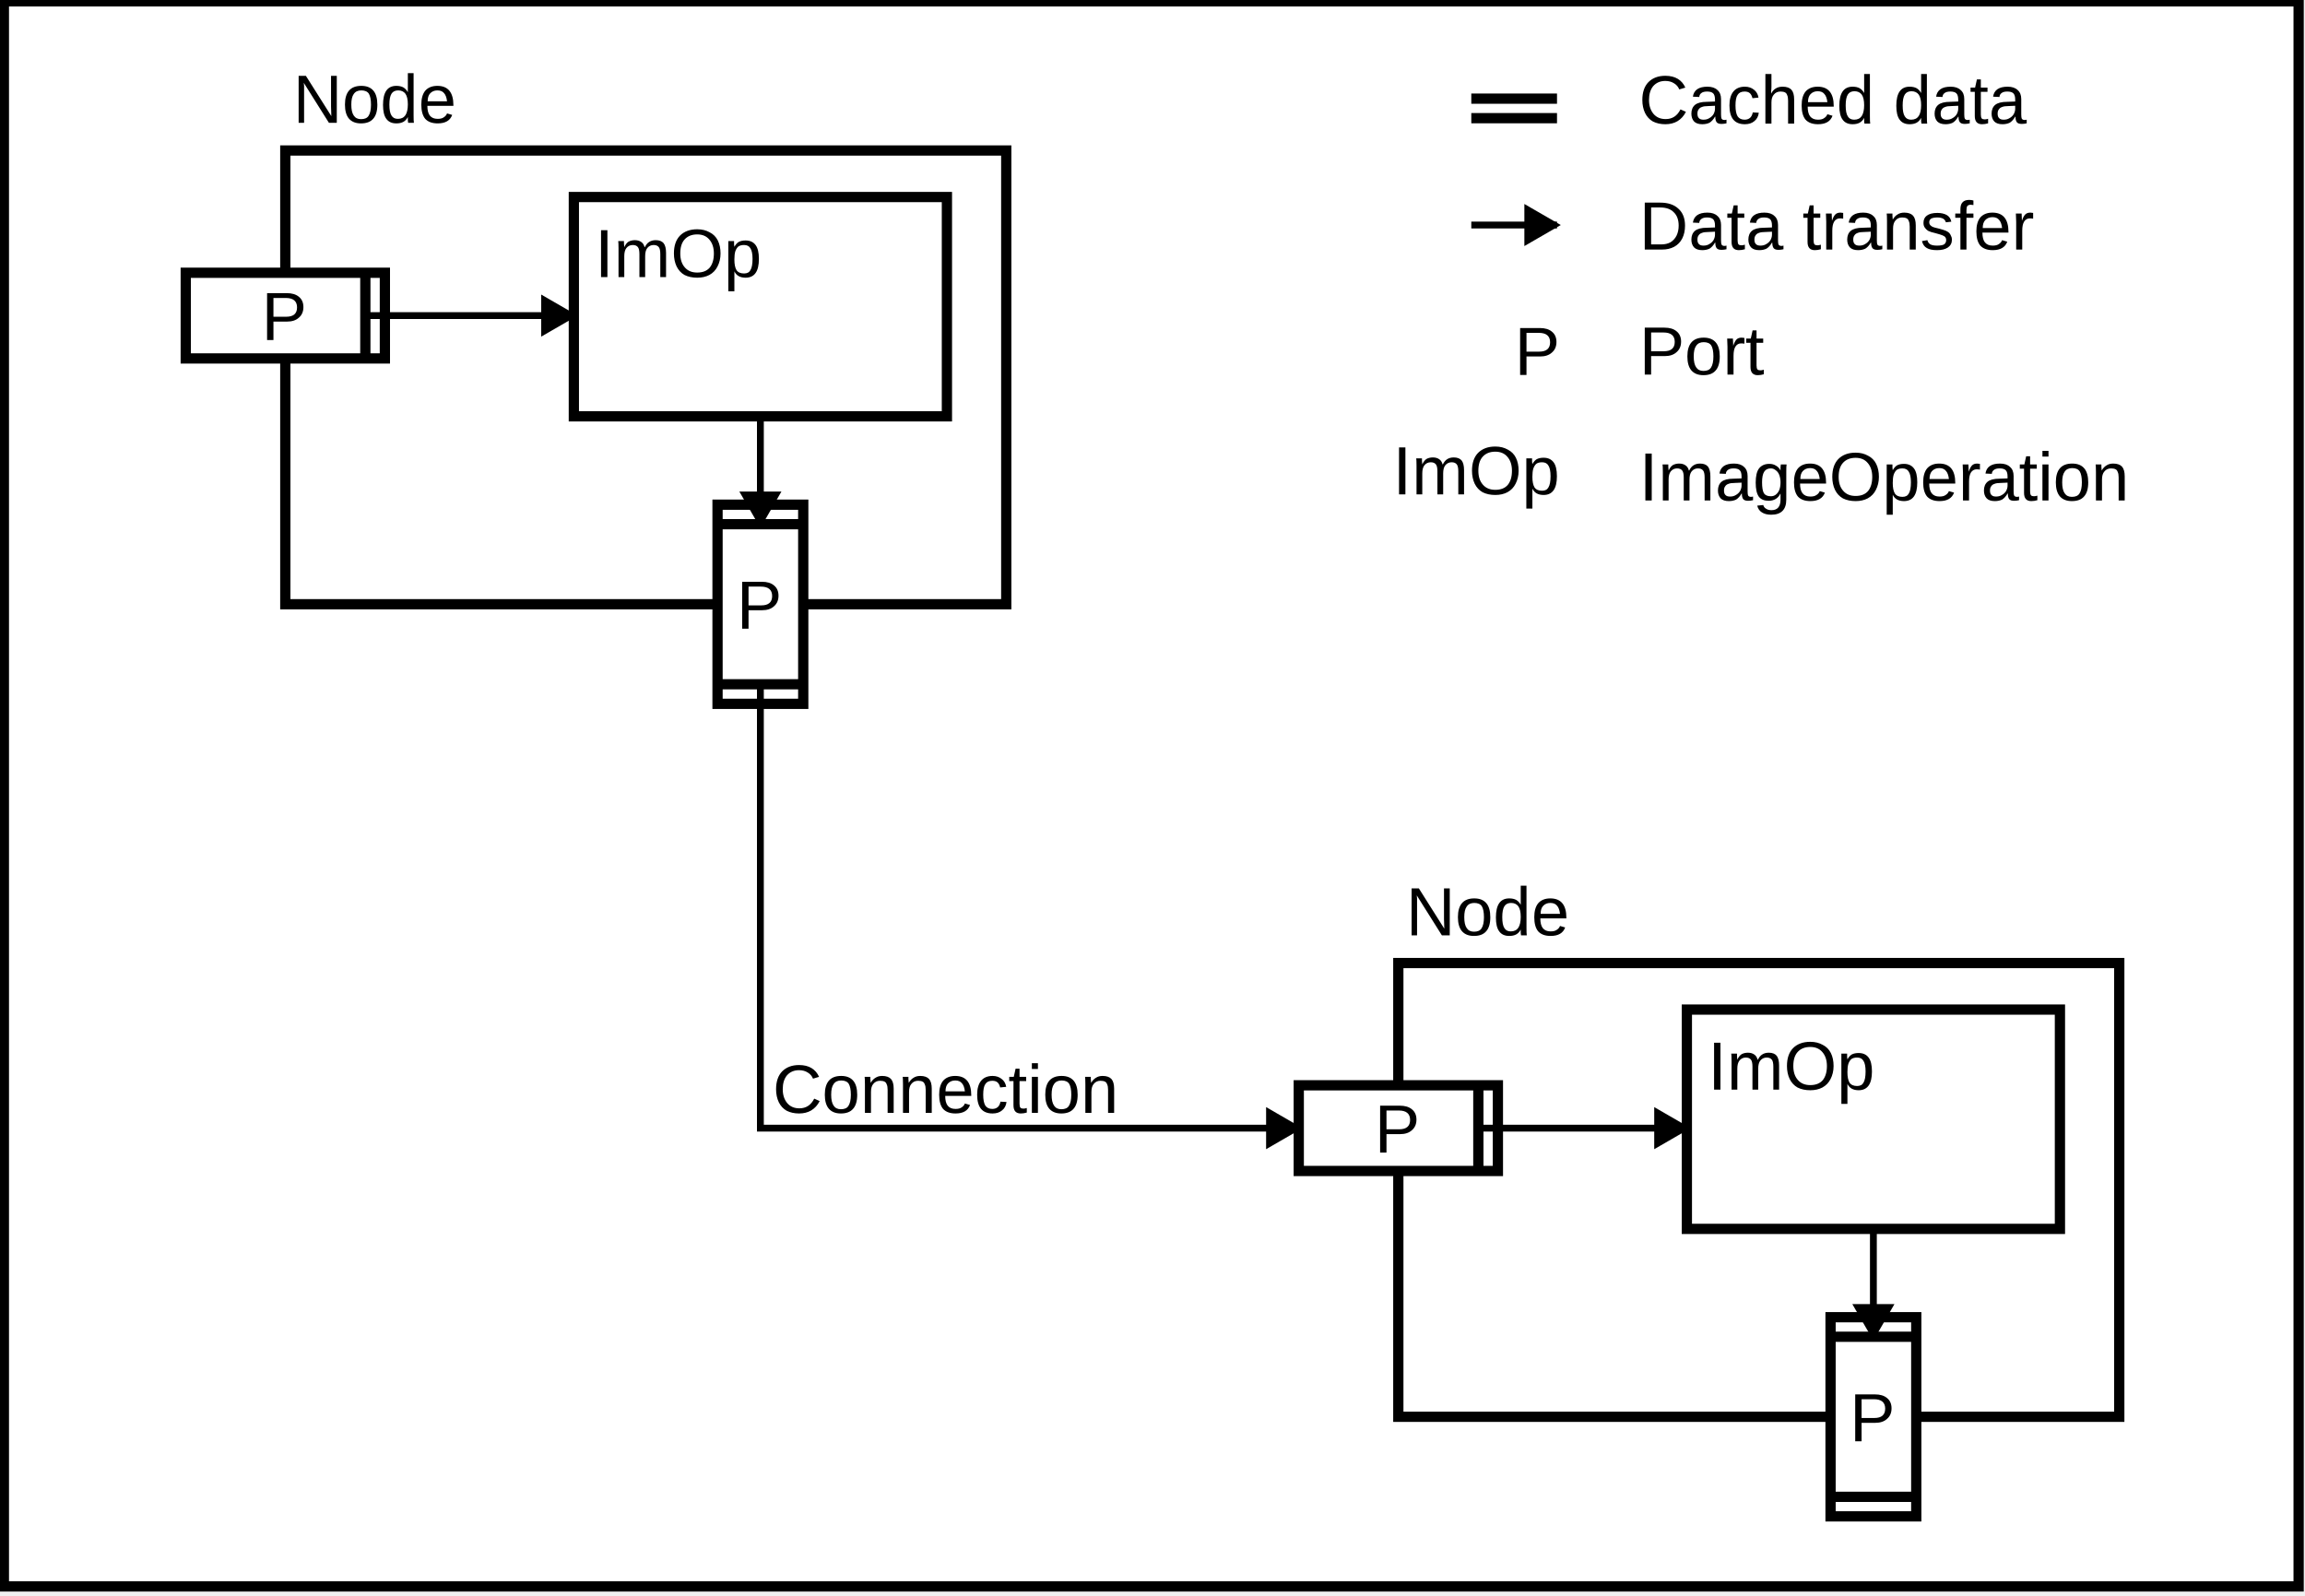
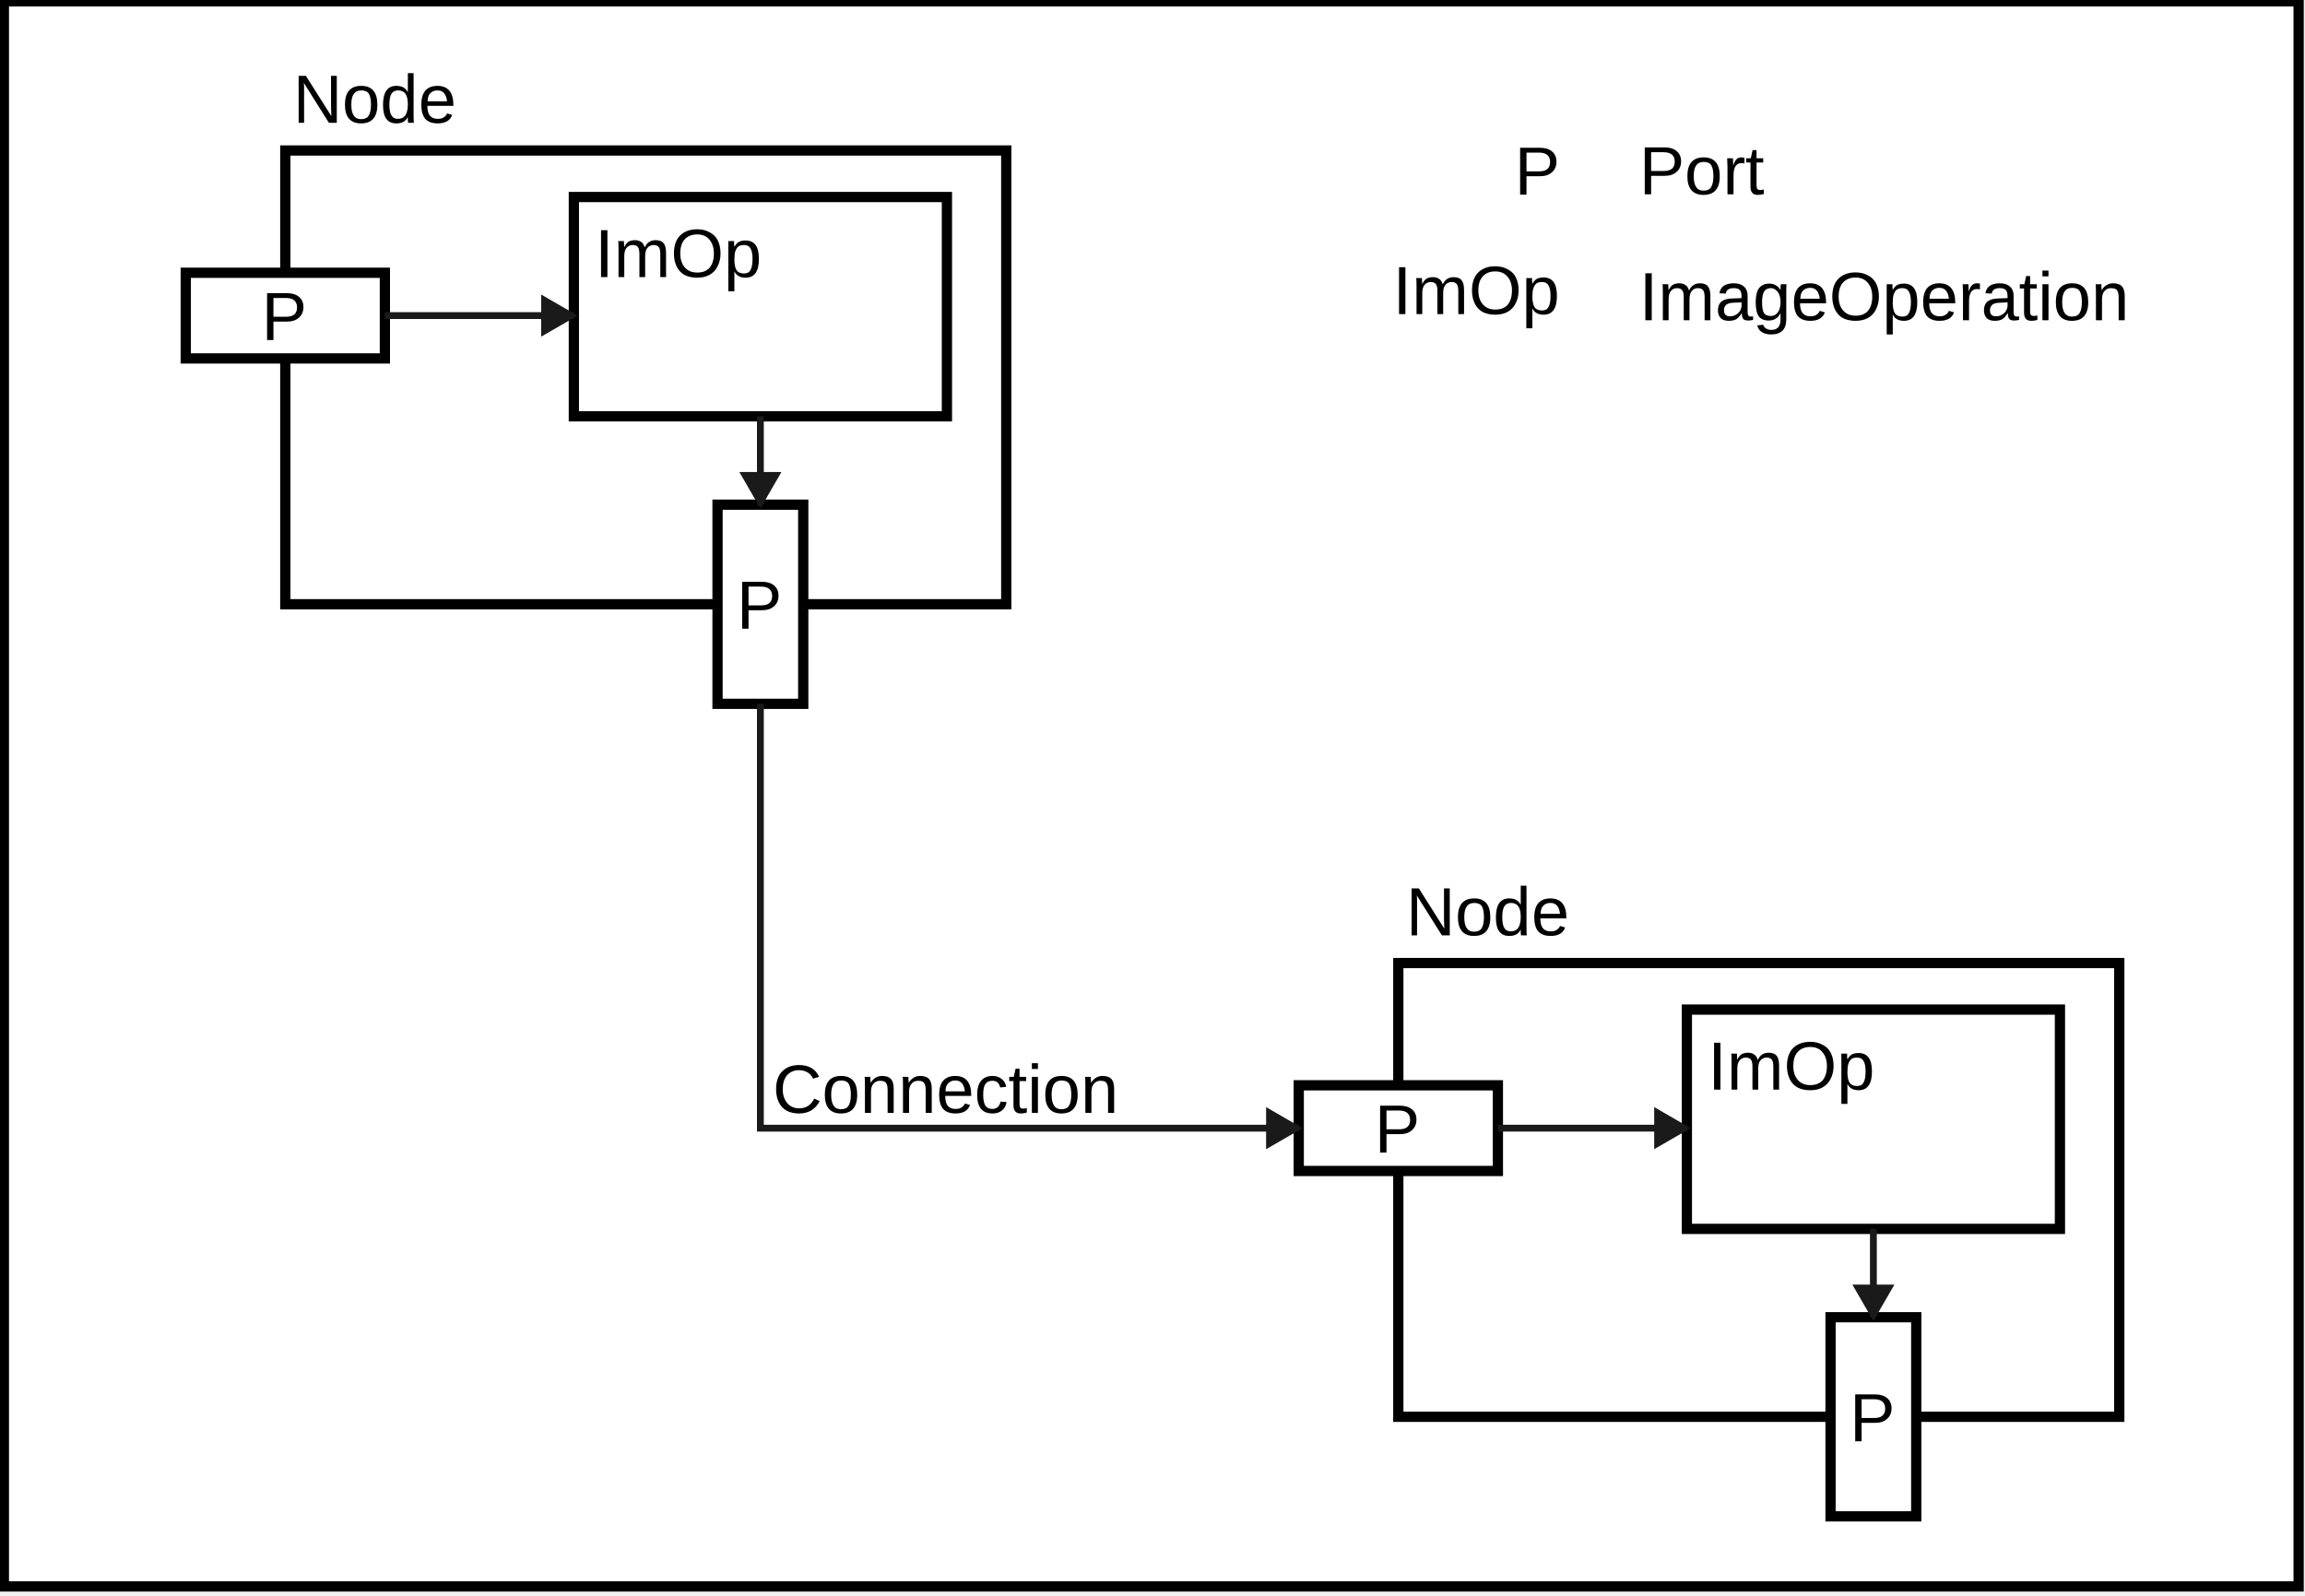
<svg xmlns="http://www.w3.org/2000/svg" width="118.98mm" height="82.347mm" viewBox="0 0 118.98 82.347" version="1.1" id="svg1">
  <defs id="defs1">
    <marker style="overflow:visible" id="Triangle" refX="3" refY="0" orient="auto-start-reverse" markerWidth="1" markerHeight="1" viewBox="0 0 1 1" preserveAspectRatio="xMidYMid">
      <path transform="scale(0.5)" style="fill:context-stroke;fill-rule:evenodd;stroke:context-stroke;stroke-width:1pt" d="M 5.77,0 -2.88,5 V -5 Z" id="path135" />
    </marker>
    <marker style="overflow:visible" id="Triangle-2" refX="3" refY="0" orient="auto-start-reverse" markerWidth="1" markerHeight="1" viewBox="0 0 1 1" preserveAspectRatio="xMidYMid">
      <path transform="scale(0.5)" style="fill:context-stroke;fill-rule:evenodd;stroke:context-stroke;stroke-width:1pt" d="M 5.77,0 -2.88,5 V -5 Z" id="path135-8" />
    </marker>
-     <marker style="overflow:visible" id="Triangle-6" refX="3" refY="0" orient="auto-start-reverse" markerWidth="1" markerHeight="1" viewBox="0 0 1 1" preserveAspectRatio="xMidYMid">
-       <path transform="scale(0.5)" style="fill:context-stroke;fill-rule:evenodd;stroke:context-stroke;stroke-width:1pt" d="M 5.77,0 -2.88,5 V -5 Z" id="path135-5" />
-     </marker>
  </defs>
  <g id="layer1" transform="translate(-14.94002,-71.0838)">
    <rect style="font-variation-settings:normal;opacity:1;vector-effect:none;fill:#ffffff;fill-opacity:1;fill-rule:evenodd;stroke:#000000;stroke-width:0.529;stroke-linecap:butt;stroke-linejoin:miter;stroke-miterlimit:4;stroke-dasharray:none;stroke-dashoffset:0;stroke-opacity:1;-inkscape-stroke:none;stop-color:#000000;stop-opacity:1" id="rect1" width="118.451" height="81.818" x="15.14" y="71.153" />
    <rect style="font-variation-settings:normal;vector-effect:none;fill:none;fill-opacity:1;fill-rule:evenodd;stroke:#000000;stroke-width:0.529;stroke-linecap:butt;stroke-linejoin:miter;stroke-miterlimit:4;stroke-dasharray:none;stroke-dashoffset:0;stroke-opacity:1;-inkscape-stroke:none;stop-color:#000000" id="rect2" width="37.214" height="23.421" x="87.119" y="120.794" />
    <rect style="font-variation-settings:normal;vector-effect:none;fill:none;fill-opacity:1;fill-rule:evenodd;stroke:#000000;stroke-width:0.529;stroke-linecap:butt;stroke-linejoin:miter;stroke-miterlimit:4;stroke-dasharray:none;stroke-dashoffset:0;stroke-opacity:1;-inkscape-stroke:none;stop-color:#000000" id="rect3" width="19.257" height="11.32" x="102.013" y="123.196" />
-     <g id="g5" transform="translate(13.21163,16.43895)">
-       <rect style="font-variation-settings:normal;opacity:1;fill:#ffffff;fill-opacity:1;fill-rule:evenodd;stroke:#000000;stroke-width:0.529;stroke-linecap:butt;stroke-linejoin:miter;stroke-miterlimit:4;stroke-dasharray:none;stroke-dashoffset:0;stroke-opacity:1;stop-color:#000000;stop-opacity:1" id="rect4" width="4.424" height="10.279" x="110.665" y="-79.047" transform="rotate(90)" />
-       <path style="font-variation-settings:normal;opacity:1;fill:none;fill-opacity:1;stroke:#000000;stroke-width:0.529;stroke-linecap:butt;stroke-linejoin:miter;stroke-miterlimit:4;stroke-dasharray:none;stroke-dashoffset:0;stroke-opacity:1;stop-color:#000000;stop-opacity:1" d="m 78.038,110.665 v 4.424" id="path5" />
-     </g>
-     <g id="g6" transform="rotate(90,77.1055,147.4134)">
-       <rect style="font-variation-settings:normal;opacity:1;fill:#ffffff;fill-opacity:1;fill-rule:evenodd;stroke:#000000;stroke-width:0.529;stroke-linecap:butt;stroke-linejoin:miter;stroke-miterlimit:4;stroke-dasharray:none;stroke-dashoffset:0;stroke-opacity:1;stop-color:#000000;stop-opacity:1" id="rect6" width="4.424" height="10.279" x="110.665" y="-79.047" transform="rotate(90)" />
-       <path style="font-variation-settings:normal;opacity:1;fill:none;fill-opacity:1;stroke:#000000;stroke-width:0.529;stroke-linecap:butt;stroke-linejoin:miter;stroke-miterlimit:4;stroke-dasharray:none;stroke-dashoffset:0;stroke-opacity:1;stop-color:#000000;stop-opacity:1" d="m 78.038,110.665 v 4.424" id="path6" />
-     </g>
+     <rect style="font-variation-settings:normal;fill:#ffffff;fill-opacity:1;fill-rule:evenodd;stroke:#000000;stroke-width:0.529;stroke-linecap:butt;stroke-linejoin:miter;stroke-miterlimit:4;stroke-dasharray:none;stroke-dashoffset:0;stroke-opacity:1;stop-color:#000000" id="rect4" width="4.424" height="10.279" x="127.104" y="-92.258" transform="rotate(90)" />
+     <rect style="font-variation-settings:normal;fill:#ffffff;fill-opacity:1;fill-rule:evenodd;stroke:#000000;stroke-width:0.529;stroke-linecap:butt;stroke-linejoin:miter;stroke-miterlimit:4;stroke-dasharray:none;stroke-dashoffset:0;stroke-opacity:1;stop-color:#000000" id="rect6" width="4.424" height="10.279" x="-113.853" y="-149.355" transform="scale(-1)" />
    <text xml:space="preserve" style="font-size:3.528px;line-height:normal;font-family:Arial;-inkscape-font-specification:Arial;text-decoration:none;text-decoration-line:none;text-decoration-color:#000000;fill:#000000;stroke-width:0.189;-inkscape-stroke:none;stop-color:#000000" x="87.509" y="119.362" id="text8">
      <tspan id="tspan8" style="font-size:3.528px;stroke-width:0.189" x="87.509" y="119.362">Node</tspan>
    </text>
    <text xml:space="preserve" style="font-style:normal;font-variant:normal;font-weight:normal;font-stretch:normal;font-size:3.528px;line-height:normal;font-family:Arial;-inkscape-font-specification:Arial;font-variant-ligatures:normal;font-variant-position:normal;font-variant-caps:normal;font-variant-numeric:normal;font-variant-alternates:normal;font-variant-east-asian:normal;font-feature-settings:normal;font-variation-settings:normal;text-indent:0;text-align:start;text-decoration:none;text-decoration-line:none;text-decoration-style:solid;text-decoration-color:#000000;letter-spacing:normal;word-spacing:normal;text-transform:none;writing-mode:lr-tb;direction:ltr;text-orientation:mixed;dominant-baseline:auto;baseline-shift:baseline;white-space:normal;vector-effect:none;fill:#000000;fill-opacity:1;stroke-width:0.189;stroke-linecap:butt;stroke-linejoin:miter;stroke-miterlimit:4;stroke-dasharray:none;stroke-dashoffset:0;stroke-opacity:1;-inkscape-stroke:none;stop-color:#000000" x="103.088" y="127.326" id="text8-5">
      <tspan id="tspan8-2" style="font-style:normal;font-variant:normal;font-weight:normal;font-stretch:normal;font-size:3.528px;line-height:normal;font-family:Arial;-inkscape-font-specification:Arial;font-variant-ligatures:normal;font-variant-position:normal;font-variant-caps:normal;font-variant-numeric:normal;font-variant-alternates:normal;font-variant-east-asian:normal;font-feature-settings:normal;font-variation-settings:normal;text-indent:0;text-align:start;text-decoration:none;text-decoration-line:none;text-decoration-style:solid;text-decoration-color:#000000;letter-spacing:normal;word-spacing:normal;text-transform:none;writing-mode:lr-tb;direction:ltr;text-orientation:mixed;dominant-baseline:auto;baseline-shift:baseline;white-space:normal;vector-effect:none;fill:#000000;fill-opacity:1;stroke-width:0.189;stroke-linecap:butt;stroke-linejoin:miter;stroke-miterlimit:4;stroke-dasharray:none;stroke-dashoffset:0;stroke-opacity:1;-inkscape-stroke:none;stop-color:#000000;stop-opacity:1" x="103.088" y="127.326">ImOp</tspan>
    </text>
    <text xml:space="preserve" style="font-style:normal;font-variant:normal;font-weight:normal;font-stretch:normal;font-size:3.528px;line-height:normal;font-family:Arial;-inkscape-font-specification:Arial;font-variant-ligatures:normal;font-variant-position:normal;font-variant-caps:normal;font-variant-numeric:normal;font-variant-alternates:normal;font-variant-east-asian:normal;font-feature-settings:normal;font-variation-settings:normal;text-indent:0;text-align:start;text-decoration:none;text-decoration-line:none;text-decoration-style:solid;text-decoration-color:#000000;letter-spacing:normal;word-spacing:normal;text-transform:none;writing-mode:lr-tb;direction:ltr;text-orientation:mixed;dominant-baseline:auto;baseline-shift:baseline;white-space:normal;vector-effect:none;fill:#000000;fill-opacity:1;stroke-width:0.189;stroke-linecap:butt;stroke-linejoin:miter;stroke-miterlimit:4;stroke-dasharray:none;stroke-dashoffset:0;stroke-opacity:1;-inkscape-stroke:none;stop-color:#000000" x="110.405" y="145.478" id="text9">
      <tspan id="tspan9" style="font-style:normal;font-variant:normal;font-weight:normal;font-stretch:normal;font-size:3.528px;line-height:normal;font-family:Arial;-inkscape-font-specification:Arial;font-variant-ligatures:normal;font-variant-position:normal;font-variant-caps:normal;font-variant-numeric:normal;font-variant-alternates:normal;font-variant-east-asian:normal;font-feature-settings:normal;font-variation-settings:normal;text-indent:0;text-align:start;text-decoration:none;text-decoration-line:none;text-decoration-style:solid;text-decoration-color:#000000;letter-spacing:normal;word-spacing:normal;text-transform:none;writing-mode:lr-tb;direction:ltr;text-orientation:mixed;dominant-baseline:auto;baseline-shift:baseline;white-space:normal;vector-effect:none;fill:#000000;fill-opacity:1;stroke-width:0.189;stroke-linecap:butt;stroke-linejoin:miter;stroke-miterlimit:4;stroke-dasharray:none;stroke-dashoffset:0;stroke-opacity:1;-inkscape-stroke:none;stop-color:#000000;stop-opacity:1" x="110.405" y="145.478">P</tspan>
    </text>
    <text xml:space="preserve" style="font-style:normal;font-variant:normal;font-weight:normal;font-stretch:normal;font-size:3.528px;line-height:normal;font-family:Arial;-inkscape-font-specification:Arial;font-variant-ligatures:normal;font-variant-position:normal;font-variant-caps:normal;font-variant-numeric:normal;font-variant-alternates:normal;font-variant-east-asian:normal;font-feature-settings:normal;font-variation-settings:normal;text-indent:0;text-align:start;text-decoration:none;text-decoration-line:none;text-decoration-style:solid;text-decoration-color:#000000;letter-spacing:normal;word-spacing:normal;text-transform:none;writing-mode:lr-tb;direction:ltr;text-orientation:mixed;dominant-baseline:auto;baseline-shift:baseline;white-space:normal;vector-effect:none;fill:#000000;fill-opacity:1;stroke-width:0.189;stroke-linecap:butt;stroke-linejoin:miter;stroke-miterlimit:4;stroke-dasharray:none;stroke-dashoffset:0;stroke-opacity:1;-inkscape-stroke:none;stop-color:#000000" x="85.883" y="130.579" id="text10">
      <tspan id="tspan10" style="font-style:normal;font-variant:normal;font-weight:normal;font-stretch:normal;font-size:3.528px;line-height:normal;font-family:Arial;-inkscape-font-specification:Arial;font-variant-ligatures:normal;font-variant-position:normal;font-variant-caps:normal;font-variant-numeric:normal;font-variant-alternates:normal;font-variant-east-asian:normal;font-feature-settings:normal;font-variation-settings:normal;text-indent:0;text-align:start;text-decoration:none;text-decoration-line:none;text-decoration-style:solid;text-decoration-color:#000000;letter-spacing:normal;word-spacing:normal;text-transform:none;writing-mode:lr-tb;direction:ltr;text-orientation:mixed;dominant-baseline:auto;baseline-shift:baseline;white-space:normal;vector-effect:none;fill:#000000;fill-opacity:1;stroke-width:0.189;stroke-linecap:butt;stroke-linejoin:miter;stroke-miterlimit:4;stroke-dasharray:none;stroke-dashoffset:0;stroke-opacity:1;-inkscape-stroke:none;stop-color:#000000;stop-opacity:1" x="85.883" y="130.579">P</tspan>
    </text>
-     <path style="font-variation-settings:normal;vector-effect:none;fill:none;fill-opacity:1;stroke:#000000;stroke-width:0.353;stroke-linecap:butt;stroke-linejoin:miter;stroke-miterlimit:4;stroke-dasharray:none;stroke-dashoffset:0;stroke-opacity:1;-inkscape-stroke:none;marker-end:url(#Triangle);stop-color:#000000" d="m 91.25,129.316 h 10.763" id="path10" />
-     <path style="font-variation-settings:normal;vector-effect:none;fill:none;fill-opacity:1;stroke:#000000;stroke-width:0.353;stroke-linecap:butt;stroke-linejoin:miter;stroke-miterlimit:4;stroke-dasharray:none;stroke-dashoffset:0;stroke-opacity:1;-inkscape-stroke:none;marker-end:url(#Triangle);stop-color:#000000" d="m 111.641,134.517 v 5.567" id="path11" />
+     <path style="font-variation-settings:normal;vector-effect:none;fill:none;fill-opacity:1;stroke:#1a1a1a;stroke-width:0.353;stroke-linecap:butt;stroke-linejoin:miter;stroke-miterlimit:4;stroke-dasharray:none;stroke-dashoffset:0;stroke-opacity:1;-inkscape-stroke:none;marker-end:url(#Triangle);stop-color:#000000" d="m 92.258,129.316 h 9.754" id="path10" />
+     <path style="font-variation-settings:normal;vector-effect:none;fill:none;fill-opacity:1;stroke:#1a1a1a;stroke-width:0.353;stroke-linecap:butt;stroke-linejoin:miter;stroke-miterlimit:4;stroke-dasharray:none;stroke-dashoffset:0;stroke-opacity:1;-inkscape-stroke:none;marker-end:url(#Triangle);stop-color:#000000;opacity:1;stop-opacity:1" d="m 111.641,134.517 v 4.559" id="path11" />
    <rect style="font-variation-settings:normal;vector-effect:none;fill:none;fill-opacity:1;fill-rule:evenodd;stroke:#000000;stroke-width:0.529;stroke-linecap:butt;stroke-linejoin:miter;stroke-miterlimit:4;stroke-dasharray:none;stroke-dashoffset:0;stroke-opacity:1;-inkscape-stroke:none;stop-color:#000000" id="rect2-0" width="37.214" height="23.421" x="29.667" y="78.852" />
    <rect style="font-variation-settings:normal;vector-effect:none;fill:none;fill-opacity:1;fill-rule:evenodd;stroke:#000000;stroke-width:0.529;stroke-linecap:butt;stroke-linejoin:miter;stroke-miterlimit:4;stroke-dasharray:none;stroke-dashoffset:0;stroke-opacity:1;-inkscape-stroke:none;stop-color:#000000" id="rect3-0" width="19.257" height="11.32" x="44.561" y="81.254" />
    <g id="g5-6" transform="translate(-44.24017,-25.50316)">
      <rect style="font-variation-settings:normal;opacity:1;fill:#ffffff;fill-opacity:1;fill-rule:evenodd;stroke:#000000;stroke-width:0.529;stroke-linecap:butt;stroke-linejoin:miter;stroke-miterlimit:4;stroke-dasharray:none;stroke-dashoffset:0;stroke-opacity:1;stop-color:#000000;stop-opacity:1" id="rect4-1" width="4.424" height="10.279" x="110.665" y="-79.047" transform="rotate(90)" />
-       <path style="font-variation-settings:normal;opacity:1;fill:none;fill-opacity:1;stroke:#000000;stroke-width:0.529;stroke-linecap:butt;stroke-linejoin:miter;stroke-miterlimit:4;stroke-dasharray:none;stroke-dashoffset:0;stroke-opacity:1;stop-color:#000000;stop-opacity:1" d="m 78.038,110.665 v 4.424" id="path5-3" />
    </g>
-     <g id="g6-8" transform="rotate(90,69.35066,97.71643)">
-       <rect style="font-variation-settings:normal;opacity:1;fill:#ffffff;fill-opacity:1;fill-rule:evenodd;stroke:#000000;stroke-width:0.529;stroke-linecap:butt;stroke-linejoin:miter;stroke-miterlimit:4;stroke-dasharray:none;stroke-dashoffset:0;stroke-opacity:1;stop-color:#000000;stop-opacity:1" id="rect6-9" width="4.424" height="10.279" x="110.665" y="-79.047" transform="rotate(90)" />
-       <path style="font-variation-settings:normal;opacity:1;fill:none;fill-opacity:1;stroke:#000000;stroke-width:0.529;stroke-linecap:butt;stroke-linejoin:miter;stroke-miterlimit:4;stroke-dasharray:none;stroke-dashoffset:0;stroke-opacity:1;stop-color:#000000;stop-opacity:1" d="m 78.038,110.665 v 4.424" id="path6-3" />
-     </g>
+     <rect style="font-variation-settings:normal;fill:#ffffff;fill-opacity:1;fill-rule:evenodd;stroke:#000000;stroke-width:0.529;stroke-linecap:butt;stroke-linejoin:miter;stroke-miterlimit:4;stroke-dasharray:none;stroke-dashoffset:0;stroke-opacity:1;stop-color:#000000" id="rect6-9" width="4.424" height="10.279" x="-56.402" y="-107.413" transform="scale(-1)" />
    <text xml:space="preserve" style="font-size:3.528px;line-height:normal;font-family:Arial;-inkscape-font-specification:Arial;text-decoration:none;text-decoration-line:none;text-decoration-color:#000000;fill:#000000;stroke-width:0.189;-inkscape-stroke:none;stop-color:#000000" x="30.057" y="77.42" id="text8-4">
      <tspan id="tspan8-6" style="font-size:3.528px;stroke-width:0.189" x="30.057" y="77.42">Node</tspan>
    </text>
    <text xml:space="preserve" style="font-style:normal;font-variant:normal;font-weight:normal;font-stretch:normal;font-size:3.528px;line-height:normal;font-family:Arial;-inkscape-font-specification:Arial;font-variant-ligatures:normal;font-variant-position:normal;font-variant-caps:normal;font-variant-numeric:normal;font-variant-alternates:normal;font-variant-east-asian:normal;font-feature-settings:normal;font-variation-settings:normal;text-indent:0;text-align:start;text-decoration:none;text-decoration-line:none;text-decoration-style:solid;text-decoration-color:#000000;letter-spacing:normal;word-spacing:normal;text-transform:none;writing-mode:lr-tb;direction:ltr;text-orientation:mixed;dominant-baseline:auto;baseline-shift:baseline;white-space:normal;vector-effect:none;fill:#000000;fill-opacity:1;stroke-width:0.189;stroke-linecap:butt;stroke-linejoin:miter;stroke-miterlimit:4;stroke-dasharray:none;stroke-dashoffset:0;stroke-opacity:1;-inkscape-stroke:none;stop-color:#000000" x="45.636" y="85.384" id="text8-5-0">
      <tspan id="tspan8-2-6" style="font-style:normal;font-variant:normal;font-weight:normal;font-stretch:normal;font-size:3.528px;line-height:normal;font-family:Arial;-inkscape-font-specification:Arial;font-variant-ligatures:normal;font-variant-position:normal;font-variant-caps:normal;font-variant-numeric:normal;font-variant-alternates:normal;font-variant-east-asian:normal;font-feature-settings:normal;font-variation-settings:normal;text-indent:0;text-align:start;text-decoration:none;text-decoration-line:none;text-decoration-style:solid;text-decoration-color:#000000;letter-spacing:normal;word-spacing:normal;text-transform:none;writing-mode:lr-tb;direction:ltr;text-orientation:mixed;dominant-baseline:auto;baseline-shift:baseline;white-space:normal;vector-effect:none;fill:#000000;fill-opacity:1;stroke-width:0.189;stroke-linecap:butt;stroke-linejoin:miter;stroke-miterlimit:4;stroke-dasharray:none;stroke-dashoffset:0;stroke-opacity:1;-inkscape-stroke:none;stop-color:#000000;stop-opacity:1" x="45.636" y="85.384">ImOp</tspan>
    </text>
    <text xml:space="preserve" style="font-style:normal;font-variant:normal;font-weight:normal;font-stretch:normal;font-size:3.528px;line-height:normal;font-family:Arial;-inkscape-font-specification:Arial;font-variant-ligatures:normal;font-variant-position:normal;font-variant-caps:normal;font-variant-numeric:normal;font-variant-alternates:normal;font-variant-east-asian:normal;font-feature-settings:normal;font-variation-settings:normal;text-indent:0;text-align:start;text-decoration:none;text-decoration-line:none;text-decoration-style:solid;text-decoration-color:#000000;letter-spacing:normal;word-spacing:normal;text-transform:none;writing-mode:lr-tb;direction:ltr;text-orientation:mixed;dominant-baseline:auto;baseline-shift:baseline;white-space:normal;vector-effect:none;fill:#000000;fill-opacity:1;stroke-width:0.189;stroke-linecap:butt;stroke-linejoin:miter;stroke-miterlimit:4;stroke-dasharray:none;stroke-dashoffset:0;stroke-opacity:1;-inkscape-stroke:none;stop-color:#000000" x="52.954" y="103.536" id="text9-6">
      <tspan id="tspan9-1" style="font-style:normal;font-variant:normal;font-weight:normal;font-stretch:normal;font-size:3.528px;line-height:normal;font-family:Arial;-inkscape-font-specification:Arial;font-variant-ligatures:normal;font-variant-position:normal;font-variant-caps:normal;font-variant-numeric:normal;font-variant-alternates:normal;font-variant-east-asian:normal;font-feature-settings:normal;font-variation-settings:normal;text-indent:0;text-align:start;text-decoration:none;text-decoration-line:none;text-decoration-style:solid;text-decoration-color:#000000;letter-spacing:normal;word-spacing:normal;text-transform:none;writing-mode:lr-tb;direction:ltr;text-orientation:mixed;dominant-baseline:auto;baseline-shift:baseline;white-space:normal;vector-effect:none;fill:#000000;fill-opacity:1;stroke-width:0.189;stroke-linecap:butt;stroke-linejoin:miter;stroke-miterlimit:4;stroke-dasharray:none;stroke-dashoffset:0;stroke-opacity:1;-inkscape-stroke:none;stop-color:#000000;stop-opacity:1" x="52.954" y="103.536">P</tspan>
    </text>
    <text xml:space="preserve" style="font-style:normal;font-variant:normal;font-weight:normal;font-stretch:normal;font-size:3.528px;line-height:normal;font-family:Arial;-inkscape-font-specification:Arial;font-variant-ligatures:normal;font-variant-position:normal;font-variant-caps:normal;font-variant-numeric:normal;font-variant-alternates:normal;font-variant-east-asian:normal;font-feature-settings:normal;font-variation-settings:normal;text-indent:0;text-align:start;text-decoration:none;text-decoration-line:none;text-decoration-style:solid;text-decoration-color:#000000;letter-spacing:normal;word-spacing:normal;text-transform:none;writing-mode:lr-tb;direction:ltr;text-orientation:mixed;dominant-baseline:auto;baseline-shift:baseline;white-space:normal;vector-effect:none;fill:#000000;fill-opacity:1;stroke-width:0.189;stroke-linecap:butt;stroke-linejoin:miter;stroke-miterlimit:4;stroke-dasharray:none;stroke-dashoffset:0;stroke-opacity:1;-inkscape-stroke:none;stop-color:#000000" x="28.431" y="88.637" id="text10-8">
      <tspan id="tspan10-4" style="font-style:normal;font-variant:normal;font-weight:normal;font-stretch:normal;font-size:3.528px;line-height:normal;font-family:Arial;-inkscape-font-specification:Arial;font-variant-ligatures:normal;font-variant-position:normal;font-variant-caps:normal;font-variant-numeric:normal;font-variant-alternates:normal;font-variant-east-asian:normal;font-feature-settings:normal;font-variation-settings:normal;text-indent:0;text-align:start;text-decoration:none;text-decoration-line:none;text-decoration-style:solid;text-decoration-color:#000000;letter-spacing:normal;word-spacing:normal;text-transform:none;writing-mode:lr-tb;direction:ltr;text-orientation:mixed;dominant-baseline:auto;baseline-shift:baseline;white-space:normal;vector-effect:none;fill:#000000;fill-opacity:1;stroke-width:0.189;stroke-linecap:butt;stroke-linejoin:miter;stroke-miterlimit:4;stroke-dasharray:none;stroke-dashoffset:0;stroke-opacity:1;-inkscape-stroke:none;stop-color:#000000;stop-opacity:1" x="28.431" y="88.637">P</tspan>
    </text>
-     <path style="font-variation-settings:normal;vector-effect:none;fill:none;fill-opacity:1;stroke:#000000;stroke-width:0.353;stroke-linecap:butt;stroke-linejoin:miter;stroke-miterlimit:4;stroke-dasharray:none;stroke-dashoffset:0;stroke-opacity:1;-inkscape-stroke:none;marker-end:url(#Triangle-6);stop-color:#000000" d="M 33.798,87.374 H 44.561" id="path10-9" />
-     <path style="font-variation-settings:normal;vector-effect:none;fill:none;fill-opacity:1;stroke:#000000;stroke-width:0.353;stroke-linecap:butt;stroke-linejoin:miter;stroke-miterlimit:4;stroke-dasharray:none;stroke-dashoffset:0;stroke-opacity:1;-inkscape-stroke:none;marker-end:url(#Triangle-6);stop-color:#000000" d="m 54.19,92.574 v 5.567" id="path11-6" />
-     <path style="font-variation-settings:normal;vector-effect:none;fill:none;fill-opacity:1;stroke:#000000;stroke-width:0.353;stroke-linecap:butt;stroke-linejoin:miter;stroke-miterlimit:4;stroke-dasharray:none;stroke-dashoffset:0;stroke-opacity:1;-inkscape-stroke:none;marker-end:url(#Triangle-2);stop-color:#000000" d="m 54.19,106.404 v 22.912 h 27.789" id="path16" />
+     <path style="font-variation-settings:normal;vector-effect:none;fill:none;fill-opacity:1;stroke:#1a1a1a;stroke-width:0.353;stroke-linecap:butt;stroke-linejoin:miter;stroke-miterlimit:4;stroke-dasharray:none;stroke-dashoffset:0;stroke-opacity:1;-inkscape-stroke:none;marker-end:url(#Triangle);stop-color:#000000;opacity:1;stop-opacity:1" d="m 34.807,87.374 h 9.754" id="path10-9" />
+     <path style="font-variation-settings:normal;vector-effect:none;fill:none;fill-opacity:1;stroke:#1a1a1a;stroke-width:0.353;stroke-linecap:butt;stroke-linejoin:miter;stroke-miterlimit:4;stroke-dasharray:none;stroke-dashoffset:0;stroke-opacity:1;-inkscape-stroke:none;marker-end:url(#Triangle);stop-color:#000000;opacity:1;stop-opacity:1" d="m 54.19,92.574 v 4.559" id="path11-6" />
+     <path style="font-variation-settings:normal;vector-effect:none;fill:none;fill-opacity:1;stroke:#1a1a1a;stroke-width:0.353;stroke-linecap:butt;stroke-linejoin:miter;stroke-miterlimit:4;stroke-dasharray:none;stroke-dashoffset:0;stroke-opacity:1;-inkscape-stroke:none;marker-end:url(#Triangle-2);stop-color:#000000" d="m 54.19,107.413 v 21.904 h 27.789" id="path16" />
    <text xml:space="preserve" style="font-style:normal;font-variant:normal;font-weight:normal;font-stretch:normal;font-size:3.528px;line-height:normal;font-family:Arial;-inkscape-font-specification:Arial;font-variant-ligatures:normal;font-variant-position:normal;font-variant-caps:normal;font-variant-numeric:normal;font-variant-alternates:normal;font-variant-east-asian:normal;font-feature-settings:normal;font-variation-settings:normal;text-indent:0;text-align:start;text-decoration:none;text-decoration-line:none;text-decoration-style:solid;text-decoration-color:#000000;letter-spacing:normal;word-spacing:normal;text-transform:none;writing-mode:lr-tb;direction:ltr;text-orientation:mixed;dominant-baseline:auto;baseline-shift:baseline;white-space:normal;vector-effect:none;fill:#000000;fill-opacity:1;stroke-width:0.189;stroke-linecap:butt;stroke-linejoin:miter;stroke-miterlimit:4;stroke-dasharray:none;stroke-dashoffset:0;stroke-opacity:1;-inkscape-stroke:none;stop-color:#000000" x="54.83" y="128.527" id="text16">
      <tspan id="tspan16" style="font-style:normal;font-variant:normal;font-weight:normal;font-stretch:normal;font-size:3.528px;line-height:normal;font-family:Arial;-inkscape-font-specification:Arial;font-variant-ligatures:normal;font-variant-position:normal;font-variant-caps:normal;font-variant-numeric:normal;font-variant-alternates:normal;font-variant-east-asian:normal;font-feature-settings:normal;font-variation-settings:normal;text-indent:0;text-align:start;text-decoration:none;text-decoration-line:none;text-decoration-style:solid;text-decoration-color:#000000;letter-spacing:normal;word-spacing:normal;text-transform:none;writing-mode:lr-tb;direction:ltr;text-orientation:mixed;dominant-baseline:auto;baseline-shift:baseline;white-space:normal;vector-effect:none;fill:#000000;fill-opacity:1;stroke-width:0.189;stroke-linecap:butt;stroke-linejoin:miter;stroke-miterlimit:4;stroke-dasharray:none;stroke-dashoffset:0;stroke-opacity:1;-inkscape-stroke:none;stop-color:#000000;stop-opacity:1" x="54.83" y="128.527">Connection</tspan>
    </text>
-     <path style="font-variation-settings:normal;vector-effect:none;fill:none;fill-opacity:1;stroke:#000000;stroke-width:0.353;stroke-linecap:butt;stroke-linejoin:miter;stroke-miterlimit:4;stroke-dasharray:none;stroke-dashoffset:0;stroke-opacity:1;-inkscape-stroke:none;marker-end:url(#Triangle-2);stop-color:#000000" d="m 90.886,82.699 h 4.424" id="path10-2" />
-     <g id="g17" transform="translate(-32.58004,-7.735529)">
-       <path style="font-variation-settings:normal;opacity:1;vector-effect:none;fill:none;fill-opacity:1;stroke:#000000;stroke-width:0.529;stroke-linecap:butt;stroke-linejoin:miter;stroke-miterlimit:4;stroke-dasharray:none;stroke-dashoffset:0;stroke-opacity:1;-inkscape-stroke:none;stop-color:#000000;stop-opacity:1" d="m 123.466,83.911 h 4.424" id="path12" />
-       <path style="font-variation-settings:normal;vector-effect:none;fill:none;fill-opacity:1;stroke:#000000;stroke-width:0.529;stroke-linecap:butt;stroke-linejoin:miter;stroke-miterlimit:4;stroke-dasharray:none;stroke-dashoffset:0;stroke-opacity:1;-inkscape-stroke:none;stop-color:#000000" d="m 123.466,84.919 h 4.424" id="path12-6" />
+     <g id="g1" transform="translate(0,-9.304909)">
+       <text xml:space="preserve" style="font-style:normal;font-variant:normal;font-weight:normal;font-stretch:normal;font-size:3.528px;line-height:normal;font-family:Arial;-inkscape-font-specification:Arial;font-variant-ligatures:normal;font-variant-position:normal;font-variant-caps:normal;font-variant-numeric:normal;font-variant-alternates:normal;font-variant-east-asian:normal;font-feature-settings:normal;font-variation-settings:normal;text-indent:0;text-align:start;text-decoration:none;text-decoration-line:none;text-decoration-style:solid;text-decoration-color:#000000;letter-spacing:normal;word-spacing:normal;text-transform:none;writing-mode:lr-tb;direction:ltr;text-orientation:mixed;dominant-baseline:auto;baseline-shift:baseline;white-space:normal;vector-effect:none;fill:#000000;fill-opacity:1;stroke-width:0.189;stroke-linecap:butt;stroke-linejoin:miter;stroke-miterlimit:4;stroke-dasharray:none;stroke-dashoffset:0;stroke-opacity:1;-inkscape-stroke:none;stop-color:#000000" x="93.111" y="90.438" id="text13-1">
+         <tspan id="tspan13-5" style="font-style:normal;font-variant:normal;font-weight:normal;font-stretch:normal;font-size:3.528px;line-height:normal;font-family:Arial;-inkscape-font-specification:Arial;font-variant-ligatures:normal;font-variant-position:normal;font-variant-caps:normal;font-variant-numeric:normal;font-variant-alternates:normal;font-variant-east-asian:normal;font-feature-settings:normal;font-variation-settings:normal;text-indent:0;text-align:start;text-decoration:none;text-decoration-line:none;text-decoration-style:solid;text-decoration-color:#000000;letter-spacing:normal;word-spacing:normal;text-transform:none;writing-mode:lr-tb;direction:ltr;text-orientation:mixed;dominant-baseline:auto;baseline-shift:baseline;white-space:normal;vector-effect:none;fill:#000000;fill-opacity:1;stroke-width:0.189;stroke-linecap:butt;stroke-linejoin:miter;stroke-miterlimit:4;stroke-dasharray:none;stroke-dashoffset:0;stroke-opacity:1;-inkscape-stroke:none;stop-color:#000000;stop-opacity:1" x="93.111" y="90.438">P</tspan>
+       </text>
+       <text xml:space="preserve" style="font-style:normal;font-variant:normal;font-weight:normal;font-stretch:normal;font-size:3.528px;line-height:normal;font-family:Arial;-inkscape-font-specification:Arial;font-variant-ligatures:normal;font-variant-position:normal;font-variant-caps:normal;font-variant-numeric:normal;font-variant-alternates:normal;font-variant-east-asian:normal;font-feature-settings:normal;font-variation-settings:normal;text-indent:0;text-align:start;text-decoration:none;text-decoration-line:none;text-decoration-style:solid;text-decoration-color:#000000;letter-spacing:normal;word-spacing:normal;text-transform:none;writing-mode:lr-tb;direction:ltr;text-orientation:mixed;dominant-baseline:auto;baseline-shift:baseline;white-space:normal;vector-effect:none;fill:#000000;fill-opacity:1;stroke-width:0.189;stroke-linecap:butt;stroke-linejoin:miter;stroke-miterlimit:4;stroke-dasharray:none;stroke-dashoffset:0;stroke-opacity:1;-inkscape-stroke:none;stop-color:#000000" x="86.827" y="96.601" id="text17">
+         <tspan id="tspan17" style="font-style:normal;font-variant:normal;font-weight:normal;font-stretch:normal;font-size:3.528px;line-height:normal;font-family:Arial;-inkscape-font-specification:Arial;font-variant-ligatures:normal;font-variant-position:normal;font-variant-caps:normal;font-variant-numeric:normal;font-variant-alternates:normal;font-variant-east-asian:normal;font-feature-settings:normal;font-variation-settings:normal;text-indent:0;text-align:start;text-decoration:none;text-decoration-line:none;text-decoration-style:solid;text-decoration-color:#000000;letter-spacing:normal;word-spacing:normal;text-transform:none;writing-mode:lr-tb;direction:ltr;text-orientation:mixed;dominant-baseline:auto;baseline-shift:baseline;white-space:normal;vector-effect:none;fill:#000000;fill-opacity:1;stroke-width:0.189;stroke-linecap:butt;stroke-linejoin:miter;stroke-miterlimit:4;stroke-dasharray:none;stroke-dashoffset:0;stroke-opacity:1;-inkscape-stroke:none;stop-color:#000000;stop-opacity:1" x="86.827" y="96.601">ImOp</tspan>
+       </text>
+       <text xml:space="preserve" style="font-size:3.528px;line-height:normal;font-family:Arial;-inkscape-font-specification:Arial;text-decoration:none;text-decoration-line:none;text-decoration-color:#000000;fill:#000000;stroke-width:0.189;-inkscape-stroke:none;stop-color:#000000" x="99.543" y="90.417" id="text18">
+         <tspan id="tspan18" style="font-size:3.528px;stroke-width:0.189" x="99.543" y="90.417">Port</tspan>
+       </text>
+       <text xml:space="preserve" style="font-size:3.528px;line-height:normal;font-family:Arial;-inkscape-font-specification:Arial;text-decoration:none;text-decoration-line:none;text-decoration-color:#000000;fill:#000000;stroke-width:0.189;-inkscape-stroke:none;stop-color:#000000" x="99.543" y="96.917" id="text19">
+         <tspan id="tspan19" style="font-size:3.528px;stroke-width:0.189" x="99.543" y="96.917">ImageOperation</tspan>
+       </text>
    </g>
-     <text xml:space="preserve" style="font-style:normal;font-variant:normal;font-weight:normal;font-stretch:normal;font-size:3.528px;line-height:normal;font-family:Arial;-inkscape-font-specification:Arial;font-variant-ligatures:normal;font-variant-position:normal;font-variant-caps:normal;font-variant-numeric:normal;font-variant-alternates:normal;font-variant-east-asian:normal;font-feature-settings:normal;font-variation-settings:normal;text-indent:0;text-align:start;text-decoration:none;text-decoration-line:none;text-decoration-style:solid;text-decoration-color:#000000;letter-spacing:normal;word-spacing:normal;text-transform:none;writing-mode:lr-tb;direction:ltr;text-orientation:mixed;dominant-baseline:auto;baseline-shift:baseline;white-space:normal;vector-effect:none;fill:#000000;fill-opacity:1;stroke-width:0.189;stroke-linecap:butt;stroke-linejoin:miter;stroke-miterlimit:4;stroke-dasharray:none;stroke-dashoffset:0;stroke-opacity:1;-inkscape-stroke:none;stop-color:#000000" x="99.543" y="77.463" id="text12">
-       <tspan id="tspan12" style="font-style:normal;font-variant:normal;font-weight:normal;font-stretch:normal;font-size:3.528px;line-height:normal;font-family:Arial;-inkscape-font-specification:Arial;font-variant-ligatures:normal;font-variant-position:normal;font-variant-caps:normal;font-variant-numeric:normal;font-variant-alternates:normal;font-variant-east-asian:normal;font-feature-settings:normal;font-variation-settings:normal;text-indent:0;text-align:start;text-decoration:none;text-decoration-line:none;text-decoration-style:solid;text-decoration-color:#000000;letter-spacing:normal;word-spacing:normal;text-transform:none;writing-mode:lr-tb;direction:ltr;text-orientation:mixed;dominant-baseline:auto;baseline-shift:baseline;white-space:normal;vector-effect:none;fill:#000000;fill-opacity:1;stroke-width:0.189;stroke-linecap:butt;stroke-linejoin:miter;stroke-miterlimit:4;stroke-dasharray:none;stroke-dashoffset:0;stroke-opacity:1;-inkscape-stroke:none;stop-color:#000000;stop-opacity:1" x="99.543" y="77.463">Cached data</tspan>
-     </text>
-     <text xml:space="preserve" style="font-size:3.528px;line-height:normal;font-family:Arial;-inkscape-font-specification:Arial;text-decoration:none;text-decoration-line:none;text-decoration-color:#000000;fill:#000000;stroke-width:0.189;-inkscape-stroke:none;stop-color:#000000" x="99.543" y="83.963" id="text13">
-       <tspan id="tspan13" style="font-size:3.528px;stroke-width:0.189" x="99.543" y="83.963">Data transfer</tspan>
-     </text>
-     <text xml:space="preserve" style="font-style:normal;font-variant:normal;font-weight:normal;font-stretch:normal;font-size:3.528px;line-height:normal;font-family:Arial;-inkscape-font-specification:Arial;font-variant-ligatures:normal;font-variant-position:normal;font-variant-caps:normal;font-variant-numeric:normal;font-variant-alternates:normal;font-variant-east-asian:normal;font-feature-settings:normal;font-variation-settings:normal;text-indent:0;text-align:start;text-decoration:none;text-decoration-line:none;text-decoration-style:solid;text-decoration-color:#000000;letter-spacing:normal;word-spacing:normal;text-transform:none;writing-mode:lr-tb;direction:ltr;text-orientation:mixed;dominant-baseline:auto;baseline-shift:baseline;white-space:normal;vector-effect:none;fill:#000000;fill-opacity:1;stroke-width:0.189;stroke-linecap:butt;stroke-linejoin:miter;stroke-miterlimit:4;stroke-dasharray:none;stroke-dashoffset:0;stroke-opacity:1;-inkscape-stroke:none;stop-color:#000000" x="93.111" y="90.438" id="text13-1">
-       <tspan id="tspan13-5" style="font-style:normal;font-variant:normal;font-weight:normal;font-stretch:normal;font-size:3.528px;line-height:normal;font-family:Arial;-inkscape-font-specification:Arial;font-variant-ligatures:normal;font-variant-position:normal;font-variant-caps:normal;font-variant-numeric:normal;font-variant-alternates:normal;font-variant-east-asian:normal;font-feature-settings:normal;font-variation-settings:normal;text-indent:0;text-align:start;text-decoration:none;text-decoration-line:none;text-decoration-style:solid;text-decoration-color:#000000;letter-spacing:normal;word-spacing:normal;text-transform:none;writing-mode:lr-tb;direction:ltr;text-orientation:mixed;dominant-baseline:auto;baseline-shift:baseline;white-space:normal;vector-effect:none;fill:#000000;fill-opacity:1;stroke-width:0.189;stroke-linecap:butt;stroke-linejoin:miter;stroke-miterlimit:4;stroke-dasharray:none;stroke-dashoffset:0;stroke-opacity:1;-inkscape-stroke:none;stop-color:#000000;stop-opacity:1" x="93.111" y="90.438">P</tspan>
-     </text>
-     <text xml:space="preserve" style="font-style:normal;font-variant:normal;font-weight:normal;font-stretch:normal;font-size:3.528px;line-height:normal;font-family:Arial;-inkscape-font-specification:Arial;font-variant-ligatures:normal;font-variant-position:normal;font-variant-caps:normal;font-variant-numeric:normal;font-variant-alternates:normal;font-variant-east-asian:normal;font-feature-settings:normal;font-variation-settings:normal;text-indent:0;text-align:start;text-decoration:none;text-decoration-line:none;text-decoration-style:solid;text-decoration-color:#000000;letter-spacing:normal;word-spacing:normal;text-transform:none;writing-mode:lr-tb;direction:ltr;text-orientation:mixed;dominant-baseline:auto;baseline-shift:baseline;white-space:normal;vector-effect:none;fill:#000000;fill-opacity:1;stroke-width:0.189;stroke-linecap:butt;stroke-linejoin:miter;stroke-miterlimit:4;stroke-dasharray:none;stroke-dashoffset:0;stroke-opacity:1;-inkscape-stroke:none;stop-color:#000000" x="86.827" y="96.601" id="text17">
-       <tspan id="tspan17" style="font-style:normal;font-variant:normal;font-weight:normal;font-stretch:normal;font-size:3.528px;line-height:normal;font-family:Arial;-inkscape-font-specification:Arial;font-variant-ligatures:normal;font-variant-position:normal;font-variant-caps:normal;font-variant-numeric:normal;font-variant-alternates:normal;font-variant-east-asian:normal;font-feature-settings:normal;font-variation-settings:normal;text-indent:0;text-align:start;text-decoration:none;text-decoration-line:none;text-decoration-style:solid;text-decoration-color:#000000;letter-spacing:normal;word-spacing:normal;text-transform:none;writing-mode:lr-tb;direction:ltr;text-orientation:mixed;dominant-baseline:auto;baseline-shift:baseline;white-space:normal;vector-effect:none;fill:#000000;fill-opacity:1;stroke-width:0.189;stroke-linecap:butt;stroke-linejoin:miter;stroke-miterlimit:4;stroke-dasharray:none;stroke-dashoffset:0;stroke-opacity:1;-inkscape-stroke:none;stop-color:#000000;stop-opacity:1" x="86.827" y="96.601">ImOp</tspan>
-     </text>
-     <text xml:space="preserve" style="font-size:3.528px;line-height:normal;font-family:Arial;-inkscape-font-specification:Arial;text-decoration:none;text-decoration-line:none;text-decoration-color:#000000;fill:#000000;stroke-width:0.189;-inkscape-stroke:none;stop-color:#000000" x="99.543" y="90.417" id="text18">
-       <tspan id="tspan18" style="font-size:3.528px;stroke-width:0.189" x="99.543" y="90.417">Port</tspan>
-     </text>
-     <text xml:space="preserve" style="font-size:3.528px;line-height:normal;font-family:Arial;-inkscape-font-specification:Arial;text-decoration:none;text-decoration-line:none;text-decoration-color:#000000;fill:#000000;stroke-width:0.189;-inkscape-stroke:none;stop-color:#000000" x="99.543" y="96.917" id="text19">
-       <tspan id="tspan19" style="font-size:3.528px;stroke-width:0.189" x="99.543" y="96.917">ImageOperation</tspan>
-     </text>
-     <path style="font-variation-settings:normal;fill:none;fill-opacity:1;stroke:#000000;stroke-width:0.529;stroke-linecap:butt;stroke-linejoin:miter;stroke-miterlimit:4;stroke-dasharray:none;stroke-dashoffset:0;stroke-opacity:1;stop-color:#000000" d="M 56.402,98.142 H 51.978" id="path7" />
-     <path style="font-variation-settings:normal;fill:none;fill-opacity:1;stroke:#000000;stroke-width:0.529;stroke-linecap:butt;stroke-linejoin:miter;stroke-miterlimit:4;stroke-dasharray:none;stroke-dashoffset:0;stroke-opacity:1;stop-color:#000000" d="m 113.853,140.084 h -4.424" id="path8" />
  </g>
</svg>
